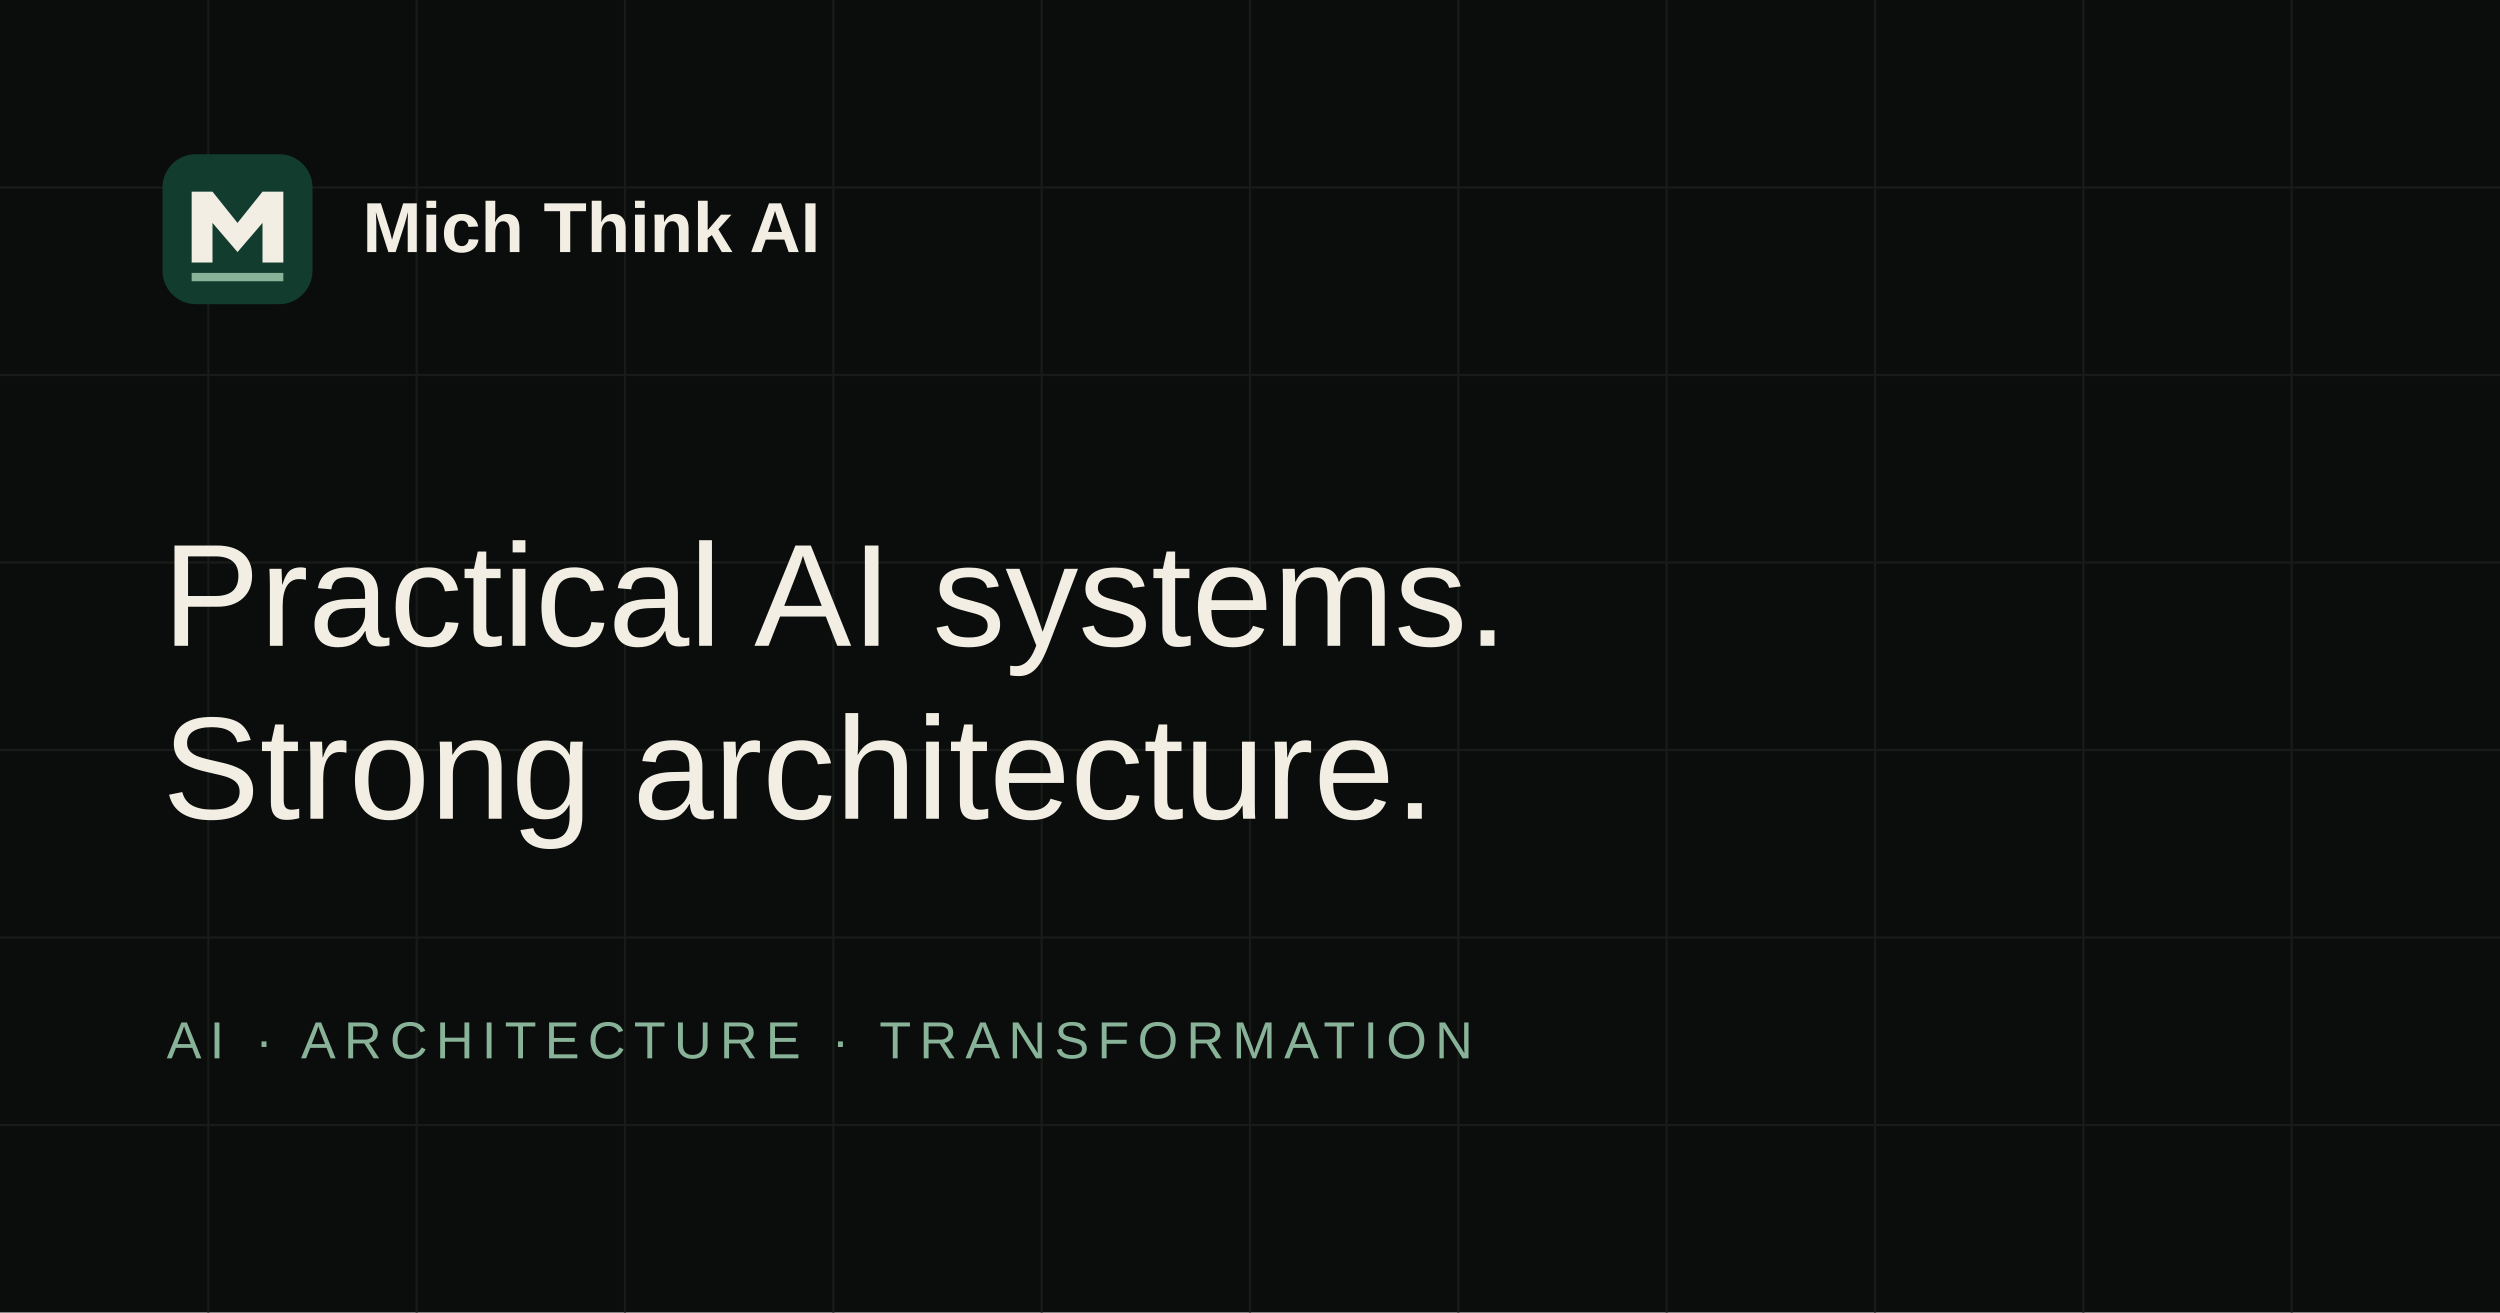
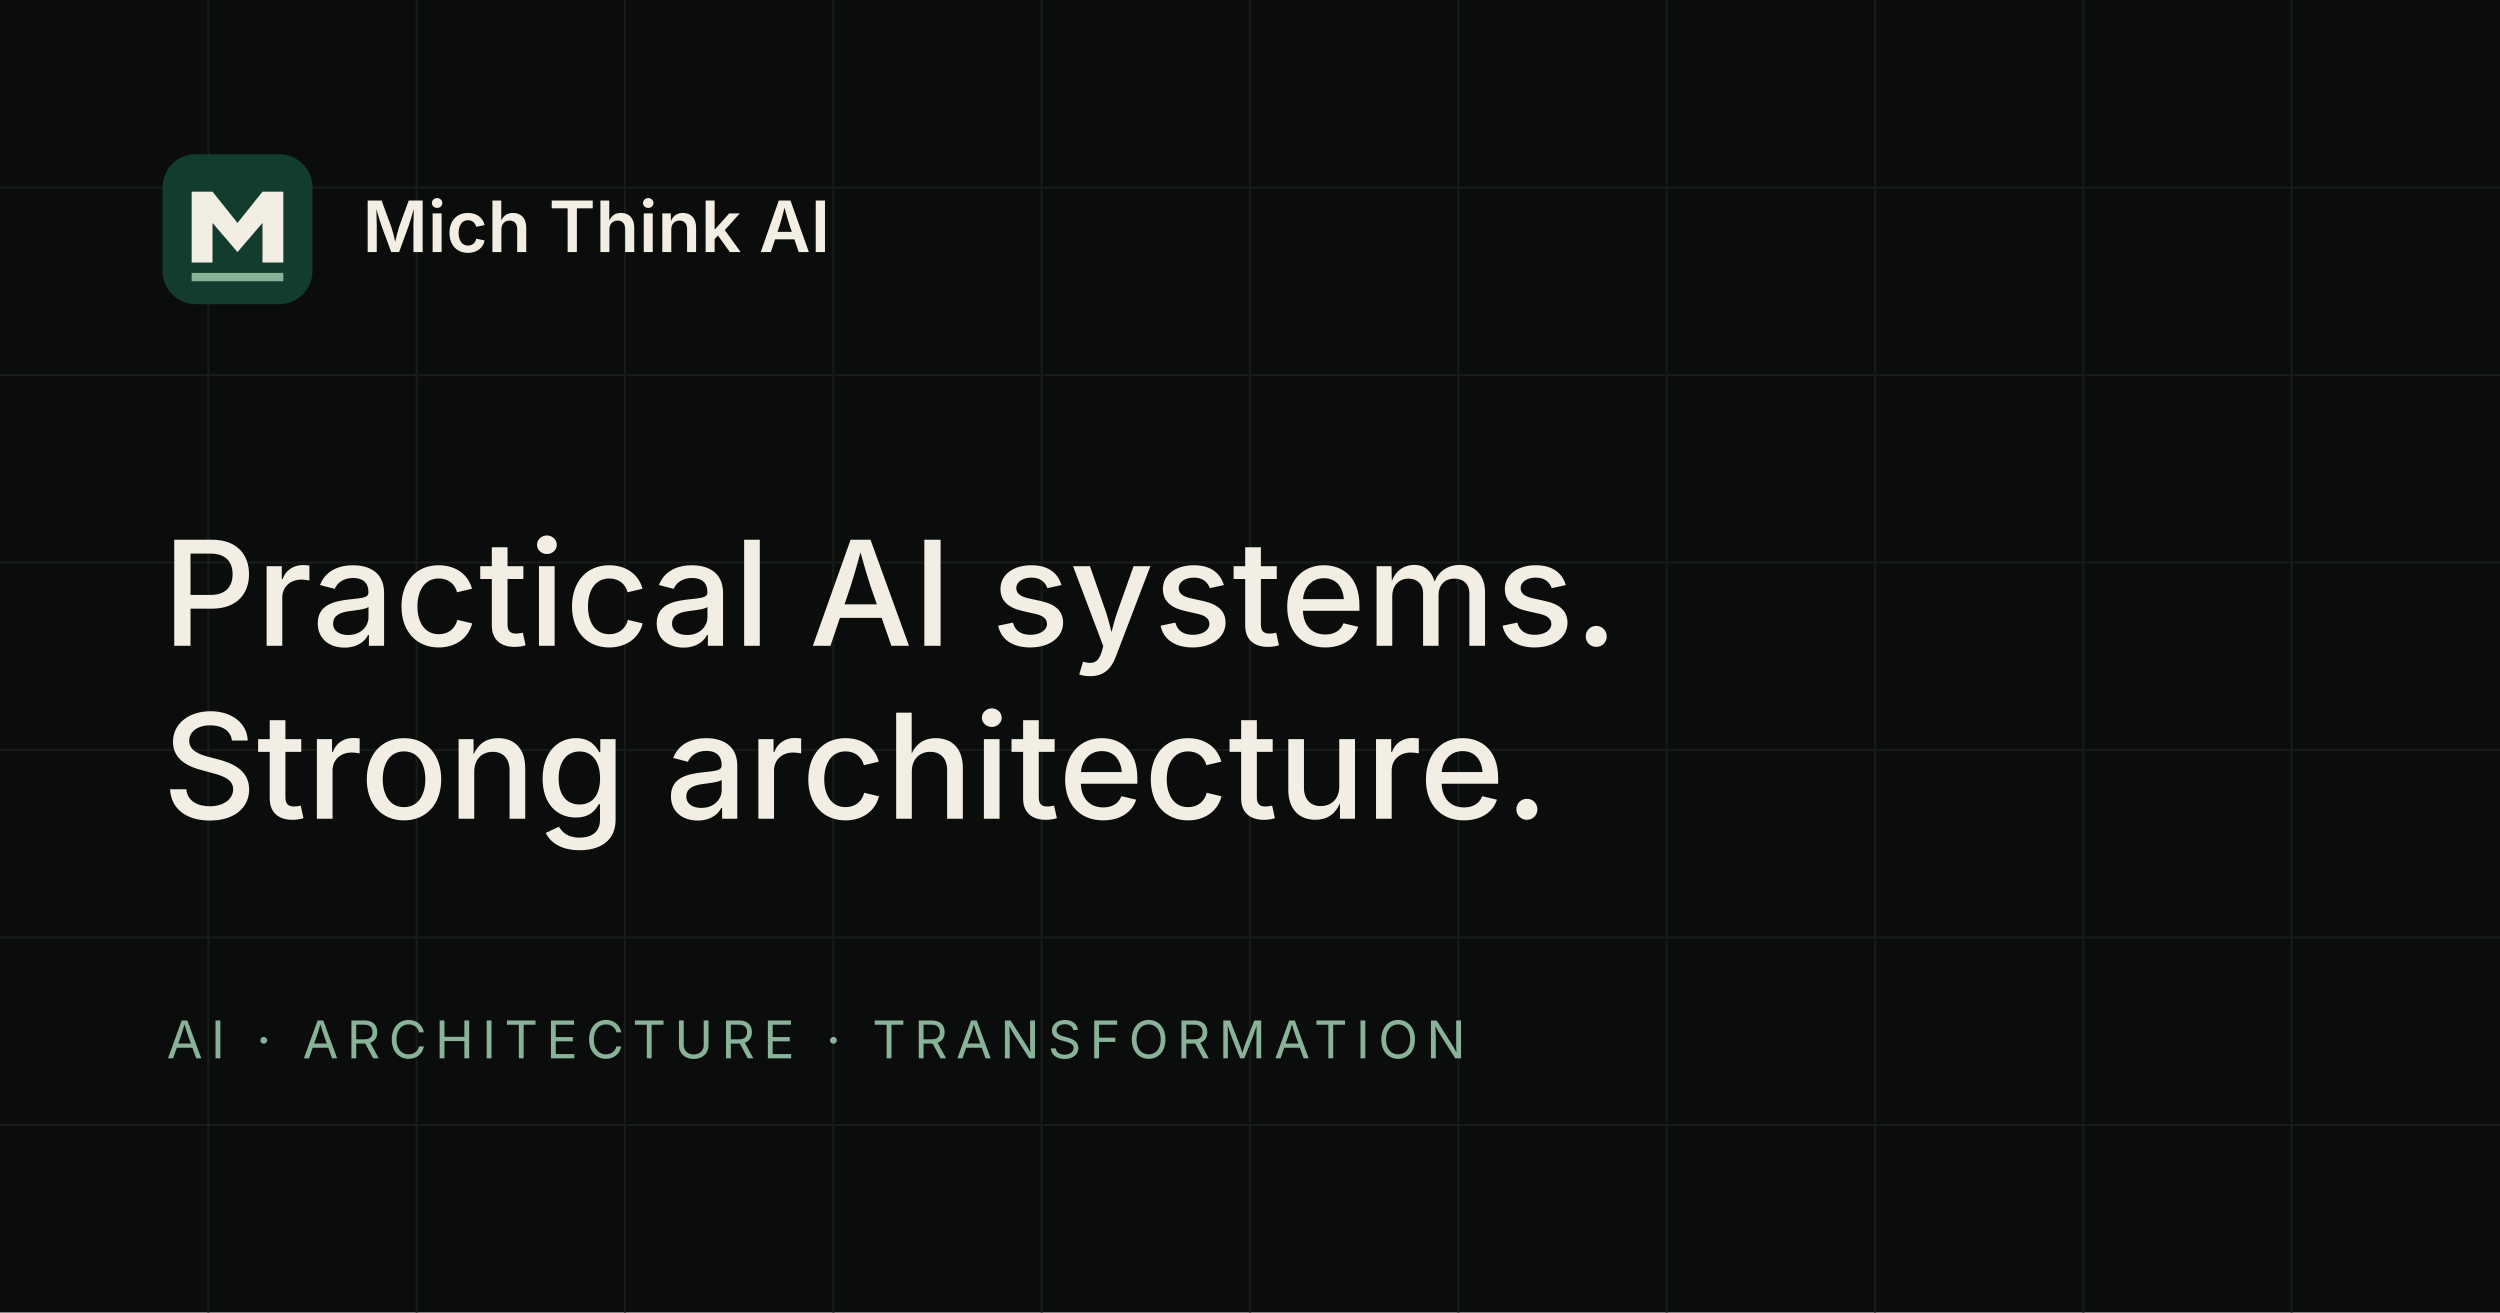
<svg xmlns="http://www.w3.org/2000/svg" width="1200" height="630" viewBox="0 0 1200 630">
  <rect width="1200" height="630" fill="#0b0d0c" />
  <path d="M0 90h1200M0 180h1200M0 270h1200M0 360h1200M0 450h1200M0 540h1200M100 0v630M200 0v630M300 0v630M400 0v630M500 0v630M600 0v630M700 0v630M800 0v630M900 0v630M1000 0v630M1100 0v630" stroke="#171c19" />
  <rect x="78" y="74" width="72" height="72" rx="16" fill="#123c2d" />
  <path d="M92 126V92h10l12 15 12-15h10v34h-10v-19l-12 14-12-14v19z" fill="#f2eee3" />
  <path d="M92 133h44" stroke="#88b398" stroke-width="4" />
-   <text x="174" y="121" fill="#f2eee3" font-family="Arial, sans-serif" font-size="34" font-weight="600">Mich Think AI</text>
-   <text x="78" y="310" fill="#f2eee3" font-family="Arial, sans-serif" font-size="70" font-weight="500">Practical AI systems.</text>
-   <text x="78" y="393" fill="#f2eee3" font-family="Arial, sans-serif" font-size="70" font-weight="500">Strong architecture.</text>
-   <text x="80" y="508" fill="#88b398" font-family="Arial, sans-serif" font-size="25" letter-spacing="4">AI · ARCHITECTURE · TRANSFORMATION</text>
+   <text x="174" y="121" fill="#f2eee3" font-family="Inter Variable, Inter, sans-serif" font-size="34" font-weight="600">Mich Think AI</text>
+   <text x="78" y="310" fill="#f2eee3" font-family="Inter Variable, Inter, sans-serif" font-size="70" font-weight="500">Practical AI systems.</text>
+   <text x="78" y="393" fill="#f2eee3" font-family="Inter Variable, Inter, sans-serif" font-size="70" font-weight="500">Strong architecture.</text>
+   <text x="80" y="508" fill="#88b398" font-family="Inter Variable, Inter, sans-serif" font-size="25" letter-spacing="4">AI · ARCHITECTURE · TRANSFORMATION</text>
</svg>
